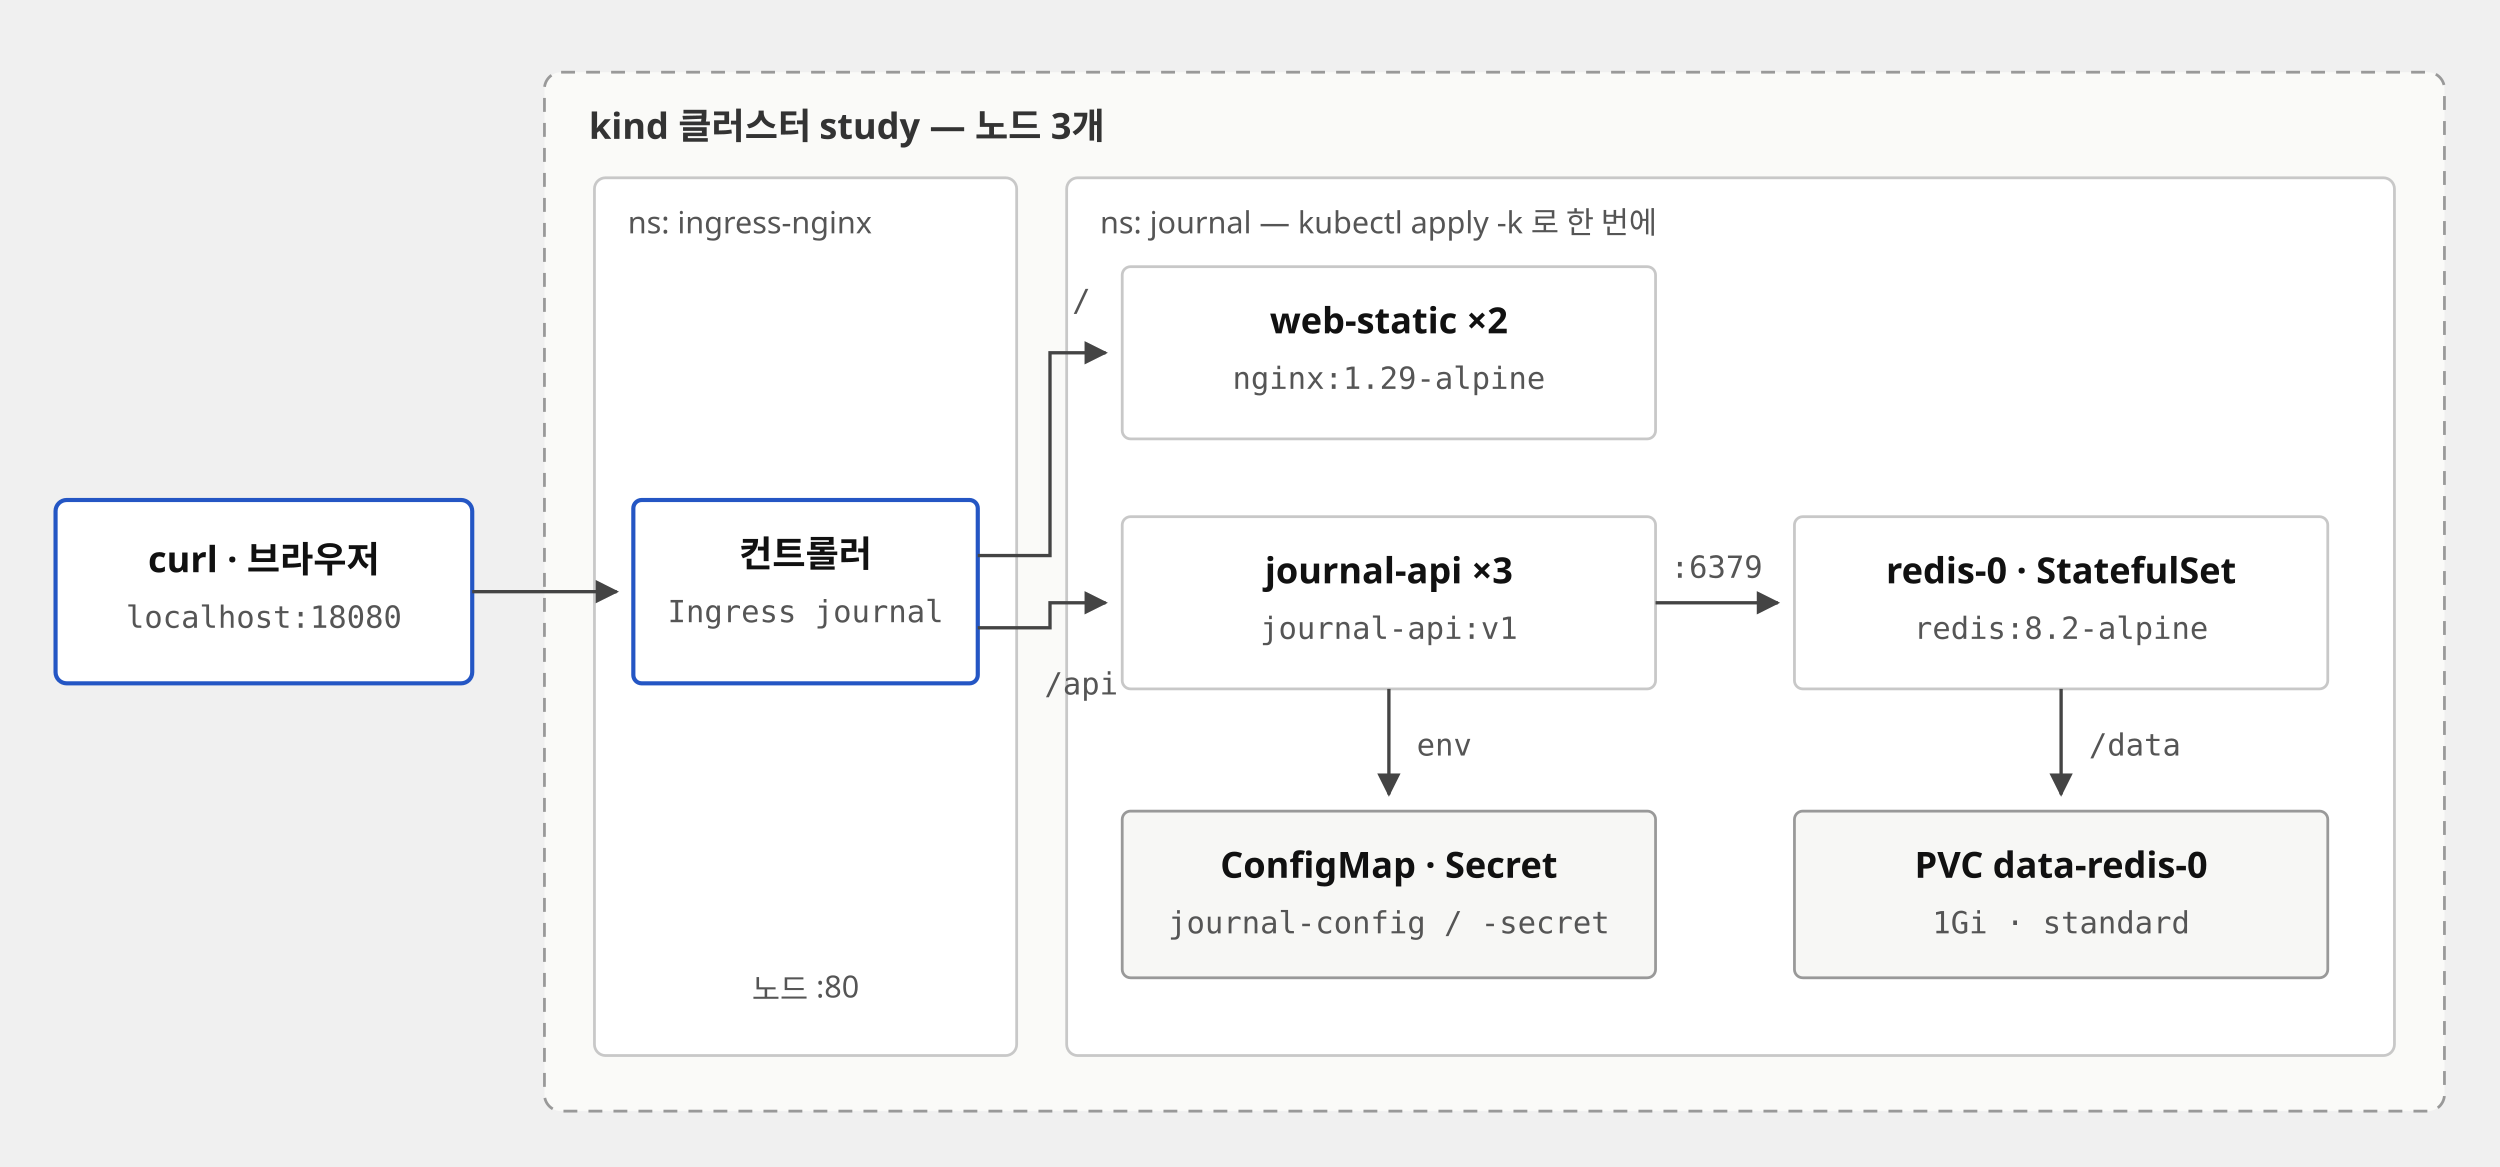
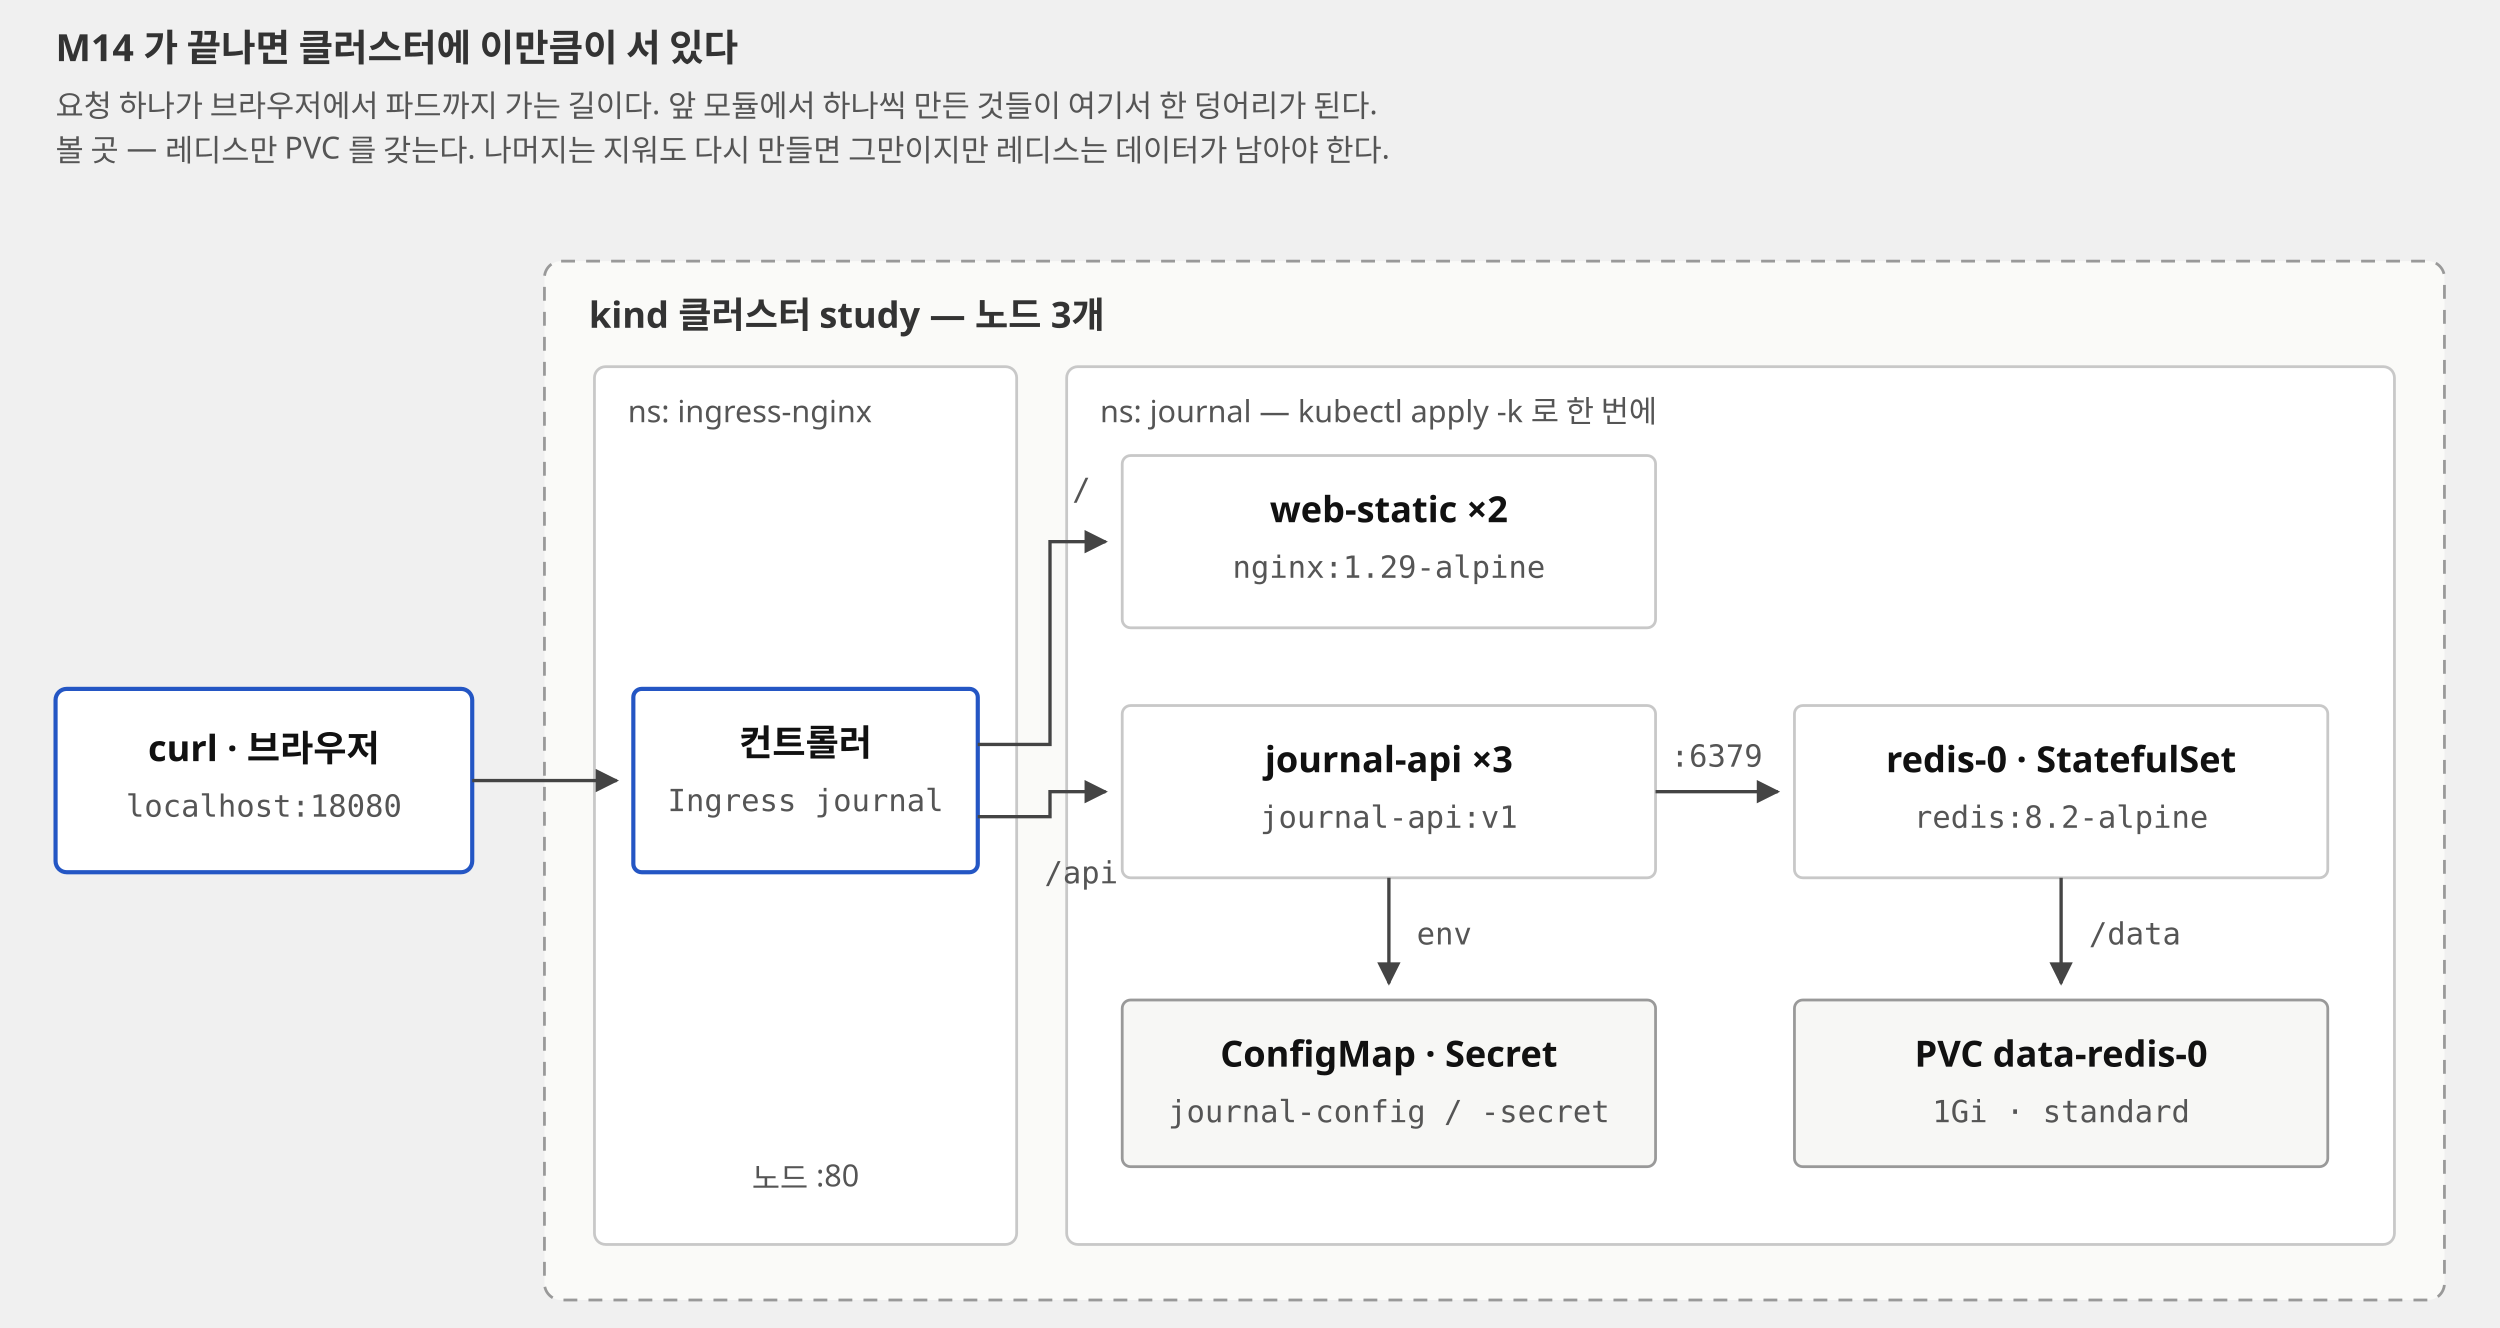
- <svg xmlns="http://www.w3.org/2000/svg" viewBox="0 0 900 420" font-family="Pretendard, 'Apple SD Gothic Neo', 'Malgun Gothic', sans-serif">
+ <svg xmlns="http://www.w3.org/2000/svg" viewBox="0 0 900 478" font-family="Pretendard, 'Apple SD Gothic Neo', 'Malgun Gothic', sans-serif">
  <defs>
    <marker id="m14ar" viewBox="0 0 10 10" refX="9" refY="5" markerWidth="7" markerHeight="7" orient="auto-start-reverse">
      <path d="M 0 0 L 10 5 L 0 10 z" fill="#444444" />
    </marker>
  </defs>
  <style>
    .cluster { fill:#fafaf8; stroke:#999999; stroke-width:1; stroke-dasharray:5 4; }
    .ns { fill:#ffffff; stroke:#c8c8c8; stroke-width:1; }
    .box { fill:#ffffff; stroke:#c8c8c8; stroke-width:1; }
    .accent { fill:#ffffff; stroke:#2456c4; stroke-width:1.5; }
    .store { fill:#f7f7f5; stroke:#999999; stroke-width:1; }
    .t-h { font-size:13px; font-weight:700; fill:#333333; }
    .t-title { font-size:13px; font-weight:600; fill:#111111; }
    .t-sub { font-size:11px; fill:#555555; }
    .t-mono { font-size:11px; fill:#555555; font-family:ui-monospace,Consolas,monospace; }
    .line { stroke:#444444; stroke-width:1.2; fill:none; }
+     .hd { font-size:13.5px; font-weight:700; fill:#333333; }
+     .hs { font-size:11px; fill:#555555; }
  </style>
-   <rect class="accent" x="20" y="180" width="150" height="66" rx="4" />
-   <text class="t-title" x="95" y="206" text-anchor="middle">curl · 브라우저</text>
-   <text class="t-mono" x="95" y="226" text-anchor="middle">localhost:18080</text>
-   <rect class="cluster" x="196" y="26" width="684" height="374" rx="6" />
-   <text class="t-h" x="212" y="50">kind 클러스터 study — 노드 3개</text>
-   <rect class="ns" x="214" y="64" width="152" height="316" rx="4" />
-   <text class="t-sub" x="226" y="84">ns: ingress-nginx</text>
-   <rect class="accent" x="228" y="180" width="124" height="66" rx="3" />
-   <text class="t-title" x="290" y="204" text-anchor="middle">컨트롤러</text>
-   <text class="t-mono" x="290" y="224" text-anchor="middle">Ingress journal</text>
-   <text class="t-sub" x="290" y="360" text-anchor="middle">노드 :80</text>
-   <rect class="ns" x="384" y="64" width="478" height="316" rx="4" />
-   <text class="t-sub" x="396" y="84">ns: journal — kubectl apply -k 로 한 번에</text>
-   <rect class="box" x="404" y="96" width="192" height="62" rx="3" />
-   <text class="t-title" x="500" y="120" text-anchor="middle">web-static ×2</text>
-   <text class="t-mono" x="500" y="140" text-anchor="middle">nginx:1.29-alpine</text>
-   <rect class="box" x="404" y="186" width="192" height="62" rx="3" />
-   <text class="t-title" x="500" y="210" text-anchor="middle">journal-api ×3</text>
-   <text class="t-mono" x="500" y="230" text-anchor="middle">journal-api:v1</text>
-   <rect class="box" x="646" y="186" width="192" height="62" rx="3" />
-   <text class="t-title" x="742" y="210" text-anchor="middle">redis-0 · StatefulSet</text>
-   <text class="t-mono" x="742" y="230" text-anchor="middle">redis:8.2-alpine</text>
-   <rect class="store" x="646" y="292" width="192" height="60" rx="3" />
-   <text class="t-title" x="742" y="316" text-anchor="middle">PVC data-redis-0</text>
-   <text class="t-mono" x="742" y="336" text-anchor="middle">1Gi · standard</text>
-   <rect class="store" x="404" y="292" width="192" height="60" rx="3" />
-   <text class="t-title" x="500" y="316" text-anchor="middle">ConfigMap · Secret</text>
-   <text class="t-mono" x="500" y="336" text-anchor="middle">journal-config / -secret</text>
-   <path class="line" d="M 170 213 L 222 213" marker-end="url(#m14ar)" />
-   <path class="line" d="M 352 200 L 378 200 L 378 127 L 398 127" marker-end="url(#m14ar)" />
-   <text class="t-mono" x="386" y="112">/</text>
-   <path class="line" d="M 352 226 L 378 226 L 378 217 L 398 217" marker-end="url(#m14ar)" />
-   <text class="t-mono" x="376" y="250">/api</text>
-   <path class="line" d="M 596 217 L 640 217" marker-end="url(#m14ar)" />
-   <text class="t-mono" x="618" y="208" text-anchor="middle">:6379</text>
-   <path class="line" d="M 742 248 L 742 286" marker-end="url(#m14ar)" />
-   <text class="t-mono" x="752" y="272">/data</text>
-   <path class="line" d="M 500 248 L 500 286" marker-end="url(#m14ar)" />
-   <text class="t-mono" x="510" y="272">env</text>
+   <text class="hd" x="20" y="22">M14 가 끝나면 클러스터에 이만큼이 서 있다</text>
+   <text class="hs" x="20" y="42">요청 하나가 브라우저에서 파드까지 가는 길이다. 앞 모듈에서 하나씩 만든 것들이 여기서 한 덩어리가 된다.</text>
+   <text class="hs" x="20" y="58">볼 곳 — 레디스만 PVC 를 갖는다. 나머지는 지워도 다시 만들면 그만이지만 레디스는 데이터가 남아야 한다.</text>
+   <g transform="translate(0,68)">
+     <rect class="accent" x="20" y="180" width="150" height="66" rx="4" />
+     <text class="t-title" x="95" y="206" text-anchor="middle">curl · 브라우저</text>
+     <text class="t-mono" x="95" y="226" text-anchor="middle">localhost:18080</text>
+     <rect class="cluster" x="196" y="26" width="684" height="374" rx="6" />
+     <text class="t-h" x="212" y="50">kind 클러스터 study — 노드 3개</text>
+     <rect class="ns" x="214" y="64" width="152" height="316" rx="4" />
+     <text class="t-sub" x="226" y="84">ns: ingress-nginx</text>
+     <rect class="accent" x="228" y="180" width="124" height="66" rx="3" />
+     <text class="t-title" x="290" y="204" text-anchor="middle">컨트롤러</text>
+     <text class="t-mono" x="290" y="224" text-anchor="middle">Ingress journal</text>
+     <text class="t-sub" x="290" y="360" text-anchor="middle">노드 :80</text>
+     <rect class="ns" x="384" y="64" width="478" height="316" rx="4" />
+     <text class="t-sub" x="396" y="84">ns: journal — kubectl apply -k 로 한 번에</text>
+     <rect class="box" x="404" y="96" width="192" height="62" rx="3" />
+     <text class="t-title" x="500" y="120" text-anchor="middle">web-static ×2</text>
+     <text class="t-mono" x="500" y="140" text-anchor="middle">nginx:1.29-alpine</text>
+     <rect class="box" x="404" y="186" width="192" height="62" rx="3" />
+     <text class="t-title" x="500" y="210" text-anchor="middle">journal-api ×3</text>
+     <text class="t-mono" x="500" y="230" text-anchor="middle">journal-api:v1</text>
+     <rect class="box" x="646" y="186" width="192" height="62" rx="3" />
+     <text class="t-title" x="742" y="210" text-anchor="middle">redis-0 · StatefulSet</text>
+     <text class="t-mono" x="742" y="230" text-anchor="middle">redis:8.2-alpine</text>
+     <rect class="store" x="646" y="292" width="192" height="60" rx="3" />
+     <text class="t-title" x="742" y="316" text-anchor="middle">PVC data-redis-0</text>
+     <text class="t-mono" x="742" y="336" text-anchor="middle">1Gi · standard</text>
+     <rect class="store" x="404" y="292" width="192" height="60" rx="3" />
+     <text class="t-title" x="500" y="316" text-anchor="middle">ConfigMap · Secret</text>
+     <text class="t-mono" x="500" y="336" text-anchor="middle">journal-config / -secret</text>
+     <path class="line" d="M 170 213 L 222 213" marker-end="url(#m14ar)" />
+     <path class="line" d="M 352 200 L 378 200 L 378 127 L 398 127" marker-end="url(#m14ar)" />
+     <text class="t-mono" x="386" y="112">/</text>
+     <path class="line" d="M 352 226 L 378 226 L 378 217 L 398 217" marker-end="url(#m14ar)" />
+     <text class="t-mono" x="376" y="250">/api</text>
+     <path class="line" d="M 596 217 L 640 217" marker-end="url(#m14ar)" />
+     <text class="t-mono" x="618" y="208" text-anchor="middle">:6379</text>
+     <path class="line" d="M 742 248 L 742 286" marker-end="url(#m14ar)" />
+     <text class="t-mono" x="752" y="272">/data</text>
+     <path class="line" d="M 500 248 L 500 286" marker-end="url(#m14ar)" />
+     <text class="t-mono" x="510" y="272">env</text>
+   </g>
</svg>
